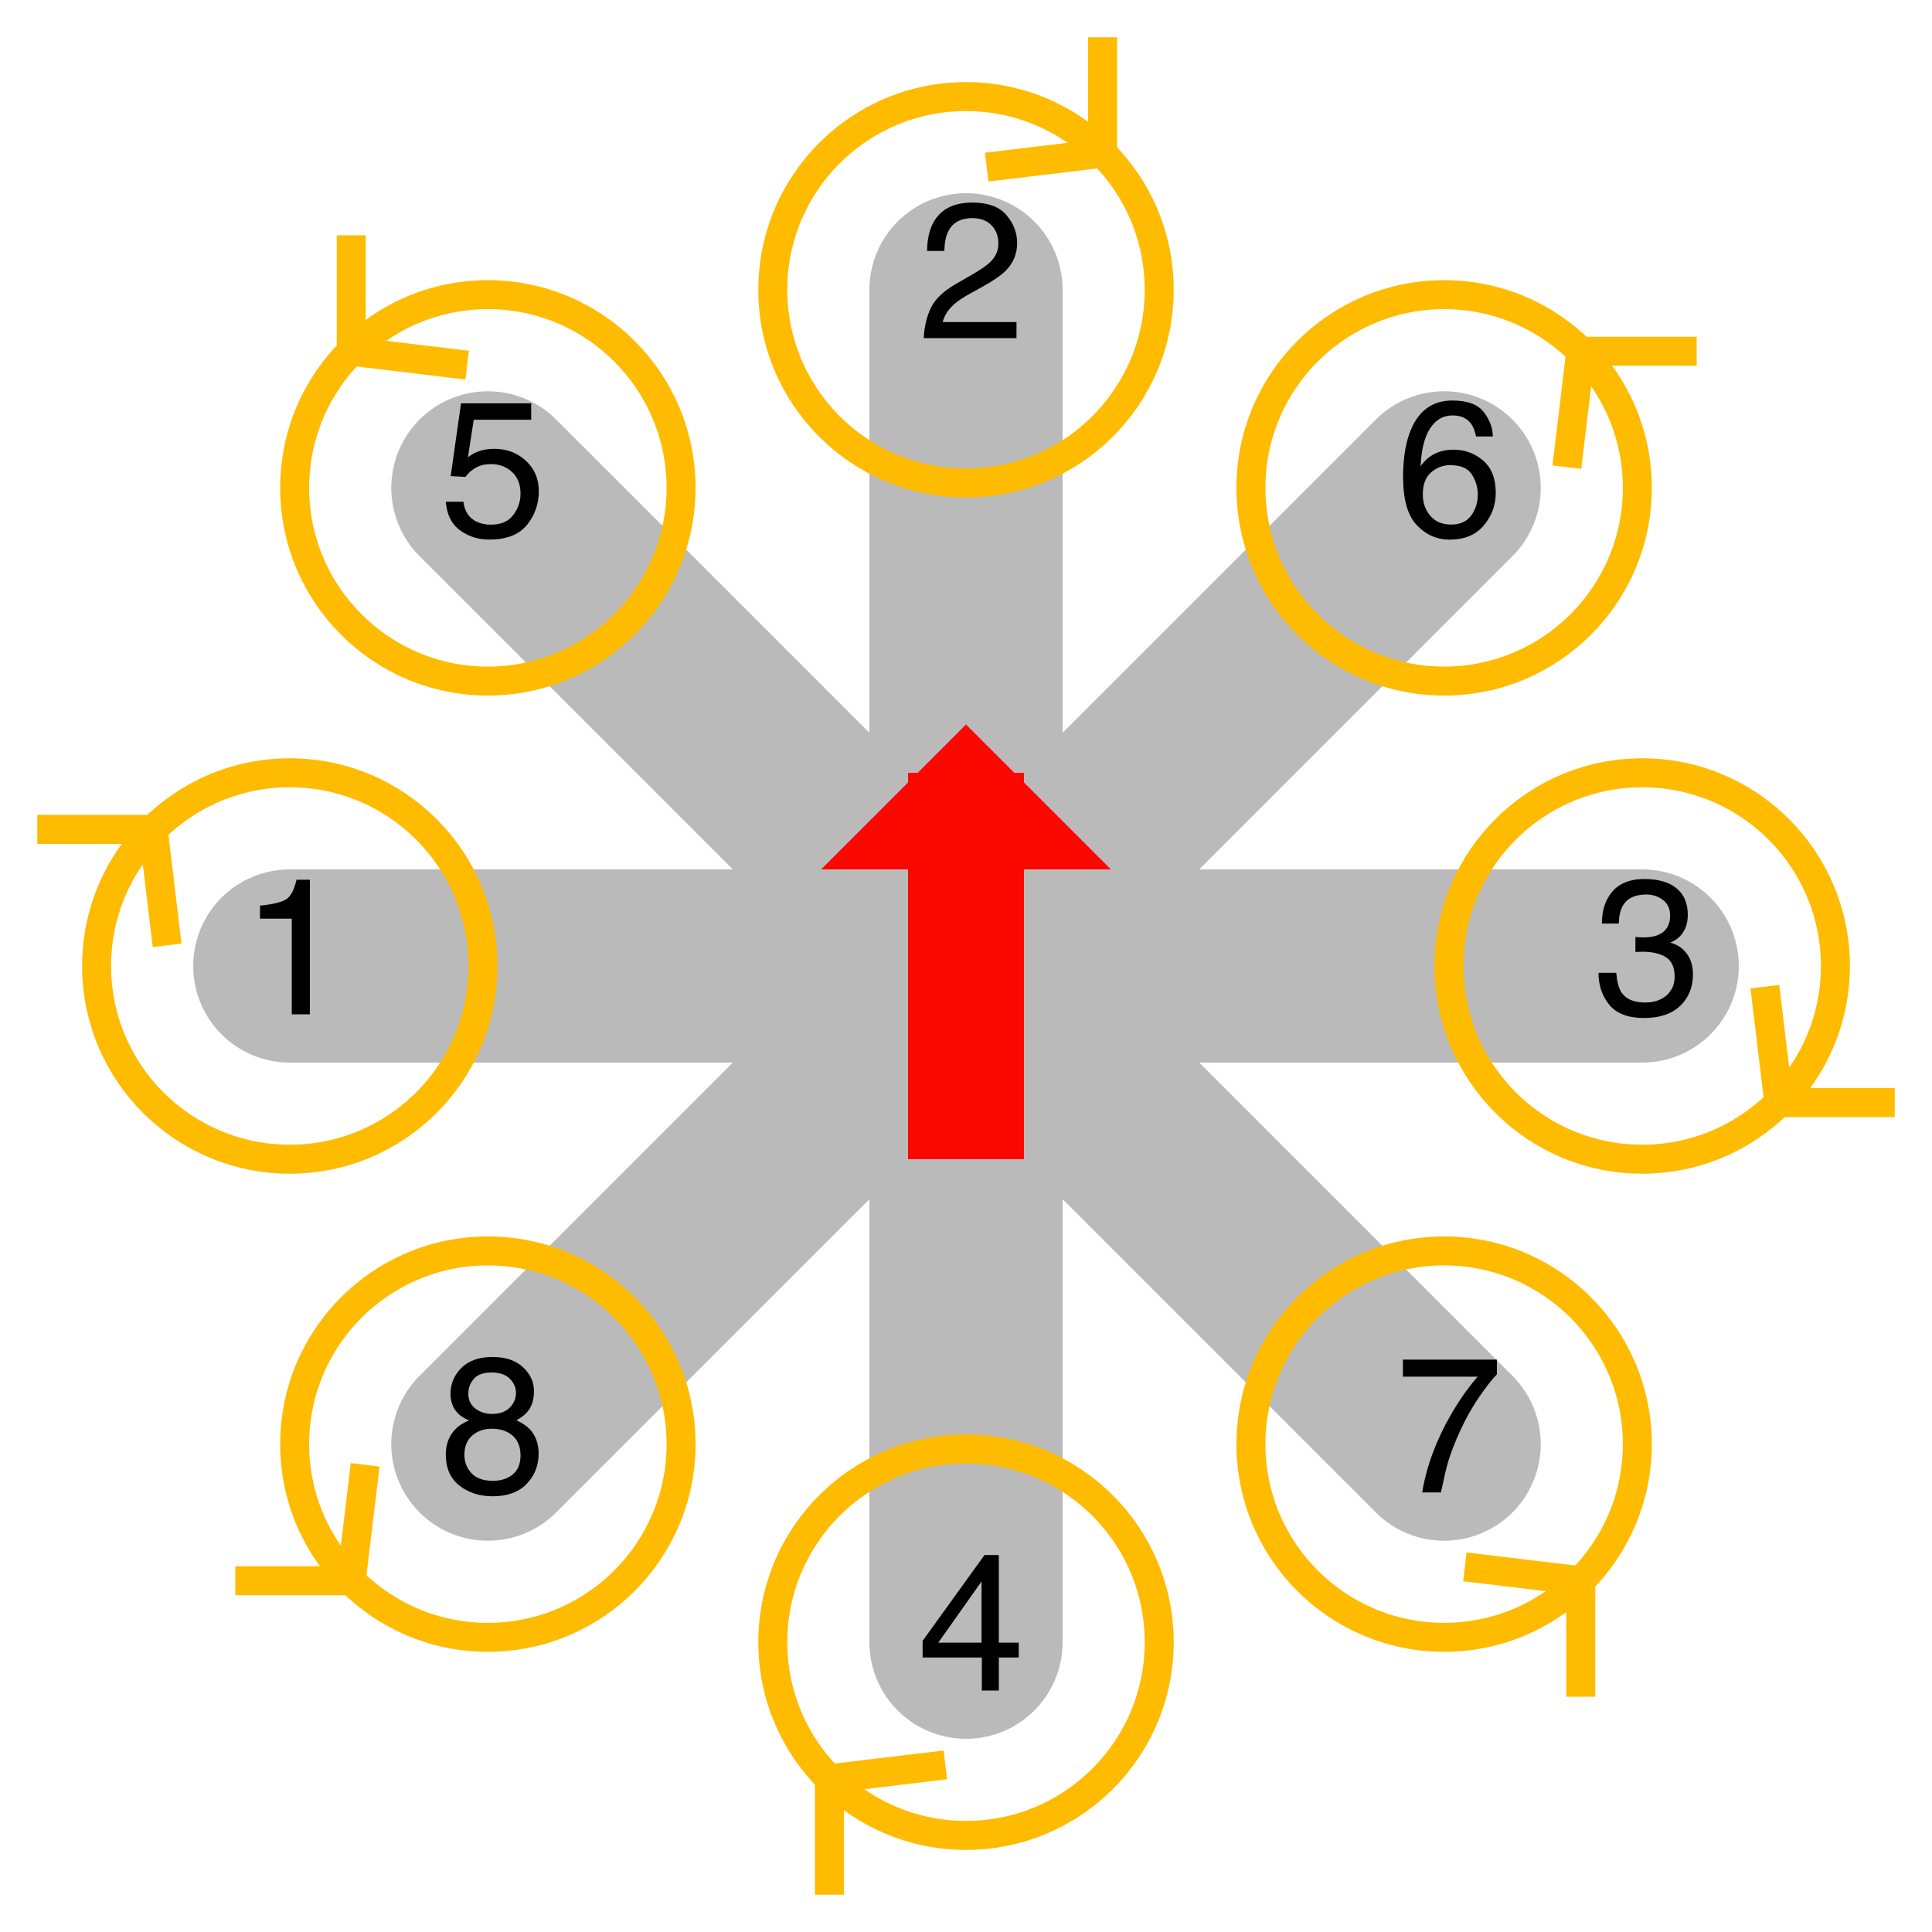
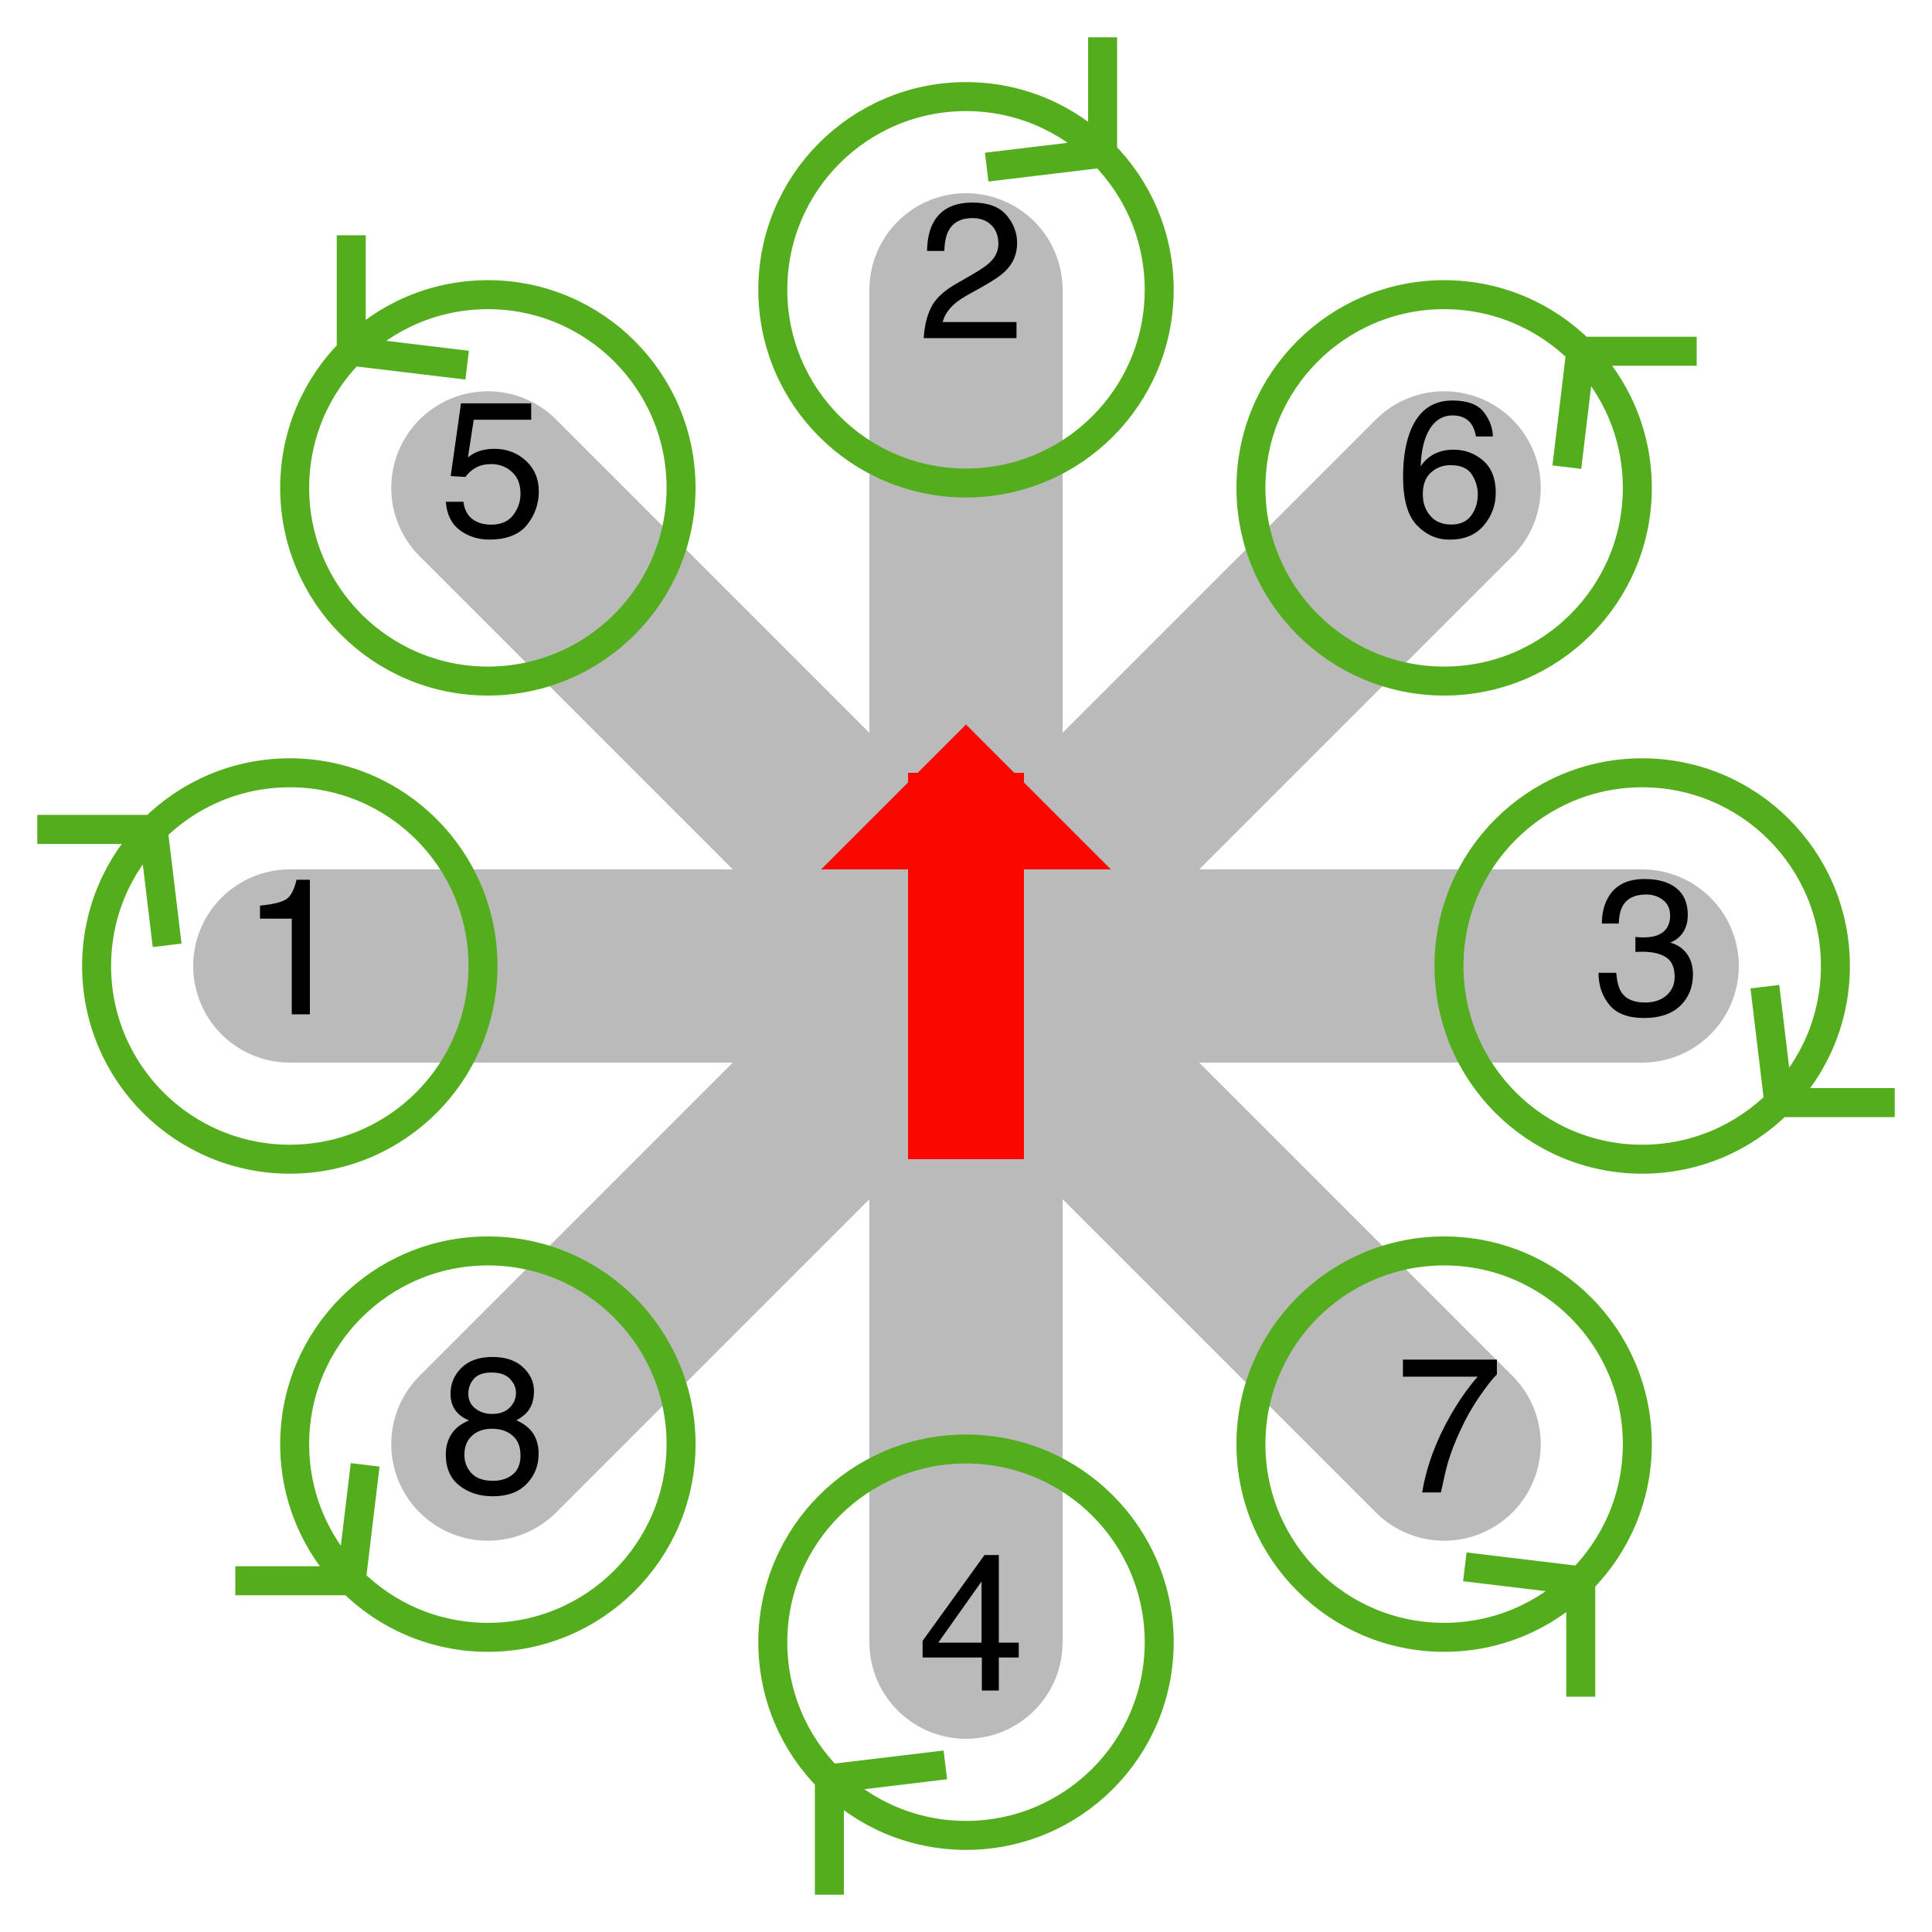
<svg xmlns="http://www.w3.org/2000/svg" xmlns:xlink="http://www.w3.org/1999/xlink" width="200pt" height="200pt" viewBox="0 0 200 200" version="1.1">
  <defs>
    <g>
      <symbol overflow="visible" id="glyph0-0">
        <path style="stroke:none;" d="" />
      </symbol>
      <symbol overflow="visible" id="glyph0-1">
        <path style="stroke:none;" d="M 1.371 -3.145 C 1.805 -4.035 2.648 -4.848 3.906 -5.578 L 5.781 -6.66 C 6.621 -7.148 7.211 -7.566 7.547 -7.91 C 8.082 -8.449 8.352 -9.07 8.352 -9.766 C 8.352 -10.578 8.105 -11.227 7.617 -11.703 C 7.129 -12.184 6.477 -12.422 5.664 -12.422 C 4.461 -12.422 3.625 -11.965 3.164 -11.055 C 2.918 -10.566 2.781 -9.891 2.754 -9.023 L 0.969 -9.023 C 0.988 -10.242 1.211 -11.234 1.641 -12 C 2.402 -13.355 3.746 -14.031 5.672 -14.031 C 7.273 -14.031 8.445 -13.602 9.184 -12.734 C 9.922 -11.867 10.293 -10.906 10.293 -9.844 C 10.293 -8.723 9.898 -7.766 9.109 -6.973 C 8.656 -6.512 7.84 -5.949 6.66 -5.293 L 5.32 -4.551 C 4.684 -4.199 4.184 -3.863 3.82 -3.547 C 3.168 -2.98 2.758 -2.352 2.586 -1.66 L 10.227 -1.66 L 10.227 0 L 0.625 0 C 0.691 -1.203 0.938 -2.254 1.371 -3.145 Z M 1.371 -3.145 " />
      </symbol>
      <symbol overflow="visible" id="glyph0-2">
        <path style="stroke:none;" d="M 9.117 -12.828 C 9.73 -12.016 10.039 -11.18 10.039 -10.32 L 8.301 -10.32 C 8.195 -10.875 8.031 -11.309 7.805 -11.621 C 7.379 -12.207 6.738 -12.5 5.879 -12.5 C 4.895 -12.5 4.113 -12.047 3.535 -11.137 C 2.957 -10.23 2.633 -8.93 2.57 -7.234 C 2.973 -7.828 3.48 -8.273 4.094 -8.562 C 4.652 -8.824 5.277 -8.953 5.969 -8.953 C 7.141 -8.953 8.16 -8.582 9.031 -7.832 C 9.906 -7.082 10.344 -5.969 10.344 -4.484 C 10.344 -3.215 9.93 -2.09 9.102 -1.109 C 8.273 -0.129 7.098 0.359 5.566 0.359 C 4.258 0.359 3.129 -0.137 2.18 -1.129 C 1.227 -2.121 0.75 -3.793 0.75 -6.141 C 0.75 -7.879 0.965 -9.355 1.387 -10.566 C 2.199 -12.883 3.688 -14.043 5.852 -14.043 C 7.414 -14.043 8.5 -13.637 9.117 -12.828 Z M 7.797 -2.133 C 8.258 -2.754 8.484 -3.488 8.484 -4.336 C 8.484 -5.051 8.281 -5.734 7.871 -6.383 C 7.461 -7.031 6.715 -7.352 5.633 -7.352 C 4.879 -7.352 4.219 -7.102 3.648 -6.602 C 3.078 -6.102 2.793 -5.344 2.793 -4.336 C 2.793 -3.449 3.051 -2.707 3.57 -2.105 C 4.086 -1.504 4.805 -1.203 5.723 -1.203 C 6.648 -1.203 7.34 -1.512 7.797 -2.133 Z M 7.797 -2.133 " />
      </symbol>
      <symbol overflow="visible" id="glyph0-3">
        <path style="stroke:none;" d="M 1.598 -0.98 C 0.852 -1.891 0.477 -2.996 0.477 -4.297 L 2.312 -4.297 C 2.391 -3.391 2.562 -2.734 2.82 -2.324 C 3.277 -1.59 4.102 -1.219 5.293 -1.219 C 6.219 -1.219 6.961 -1.469 7.52 -1.961 C 8.078 -2.457 8.359 -3.094 8.359 -3.875 C 8.359 -4.84 8.066 -5.516 7.477 -5.898 C 6.887 -6.281 6.066 -6.477 5.02 -6.477 C 4.902 -6.477 4.785 -6.473 4.664 -6.469 C 4.543 -6.465 4.422 -6.461 4.297 -6.453 L 4.297 -8.008 C 4.48 -7.988 4.633 -7.977 4.758 -7.969 C 4.879 -7.961 5.012 -7.961 5.156 -7.961 C 5.812 -7.961 6.355 -8.062 6.777 -8.273 C 7.52 -8.637 7.891 -9.289 7.891 -10.227 C 7.891 -10.922 7.645 -11.457 7.148 -11.836 C 6.652 -12.215 6.078 -12.402 5.422 -12.402 C 4.25 -12.402 3.438 -12.012 2.988 -11.23 C 2.742 -10.801 2.602 -10.188 2.57 -9.395 L 0.828 -9.395 C 0.828 -10.438 1.039 -11.32 1.453 -12.051 C 2.172 -13.352 3.43 -14.004 5.234 -14.004 C 6.66 -14.004 7.766 -13.688 8.547 -13.051 C 9.328 -12.418 9.719 -11.496 9.719 -10.293 C 9.719 -9.434 9.484 -8.738 9.023 -8.203 C 8.738 -7.871 8.367 -7.609 7.91 -7.422 C 8.645 -7.219 9.219 -6.832 9.633 -6.254 C 10.047 -5.68 10.254 -4.973 10.254 -4.141 C 10.254 -2.805 9.812 -1.719 8.938 -0.879 C 8.059 -0.039 6.809 0.383 5.195 0.383 C 3.543 0.383 2.344 -0.074 1.598 -0.98 Z M 1.598 -0.98 " />
      </symbol>
      <symbol overflow="visible" id="glyph0-4">
        <path style="stroke:none;" d="M 10.461 -13.75 L 10.461 -12.219 C 10.012 -11.781 9.414 -11.023 8.668 -9.941 C 7.922 -8.859 7.262 -7.695 6.688 -6.445 C 6.121 -5.227 5.695 -4.117 5.398 -3.117 C 5.211 -2.473 4.969 -1.434 4.668 0 L 2.727 0 C 3.168 -2.668 4.145 -5.324 5.656 -7.969 C 6.547 -9.52 7.484 -10.855 8.469 -11.984 L 0.734 -11.984 L 0.734 -13.75 Z M 10.461 -13.75 " />
      </symbol>
      <symbol overflow="visible" id="glyph0-5">
        <path style="stroke:none;" d="M 6.609 -4.953 L 6.609 -11.289 L 2.129 -4.953 Z M 6.641 0 L 6.641 -3.418 L 0.508 -3.418 L 0.508 -5.137 L 6.914 -14.023 L 8.398 -14.023 L 8.398 -4.953 L 10.461 -4.953 L 10.461 -3.418 L 8.398 -3.418 L 8.398 0 Z M 6.641 0 " />
      </symbol>
      <symbol overflow="visible" id="glyph0-6">
        <path style="stroke:none;" d="M 7.258 -8.773 C 7.691 -9.207 7.91 -9.723 7.91 -10.32 C 7.91 -10.844 7.703 -11.32 7.285 -11.758 C 6.867 -12.195 6.234 -12.414 5.383 -12.414 C 4.535 -12.414 3.922 -12.195 3.547 -11.758 C 3.168 -11.32 2.977 -10.812 2.977 -10.227 C 2.977 -9.566 3.223 -9.055 3.711 -8.68 C 4.199 -8.309 4.773 -8.125 5.438 -8.125 C 6.215 -8.125 6.82 -8.34 7.258 -8.773 Z M 7.574 -1.859 C 8.109 -2.301 8.379 -2.957 8.379 -3.828 C 8.379 -4.734 8.102 -5.422 7.547 -5.891 C 6.996 -6.359 6.285 -6.594 5.422 -6.594 C 4.582 -6.594 3.895 -6.352 3.363 -5.875 C 2.832 -5.395 2.57 -4.734 2.57 -3.887 C 2.57 -3.156 2.812 -2.527 3.297 -1.996 C 3.781 -1.465 4.531 -1.203 5.547 -1.203 C 6.359 -1.203 7.035 -1.422 7.574 -1.859 Z M 1.906 -8.184 C 1.391 -8.703 1.133 -9.383 1.133 -10.215 C 1.133 -11.258 1.512 -12.152 2.266 -12.898 C 3.02 -13.648 4.094 -14.023 5.477 -14.023 C 6.82 -14.023 7.871 -13.672 8.633 -12.965 C 9.395 -12.258 9.773 -11.434 9.773 -10.488 C 9.773 -9.617 9.555 -8.91 9.109 -8.367 C 8.863 -8.062 8.48 -7.766 7.961 -7.469 C 8.539 -7.203 8.992 -6.898 9.328 -6.555 C 9.945 -5.902 10.254 -5.055 10.254 -4.016 C 10.254 -2.785 9.84 -1.738 9.016 -0.883 C 8.188 -0.027 7.02 0.398 5.508 0.398 C 4.148 0.398 2.996 0.031 2.055 -0.707 C 1.113 -1.445 0.645 -2.52 0.645 -3.926 C 0.645 -4.754 0.848 -5.469 1.25 -6.07 C 1.652 -6.672 2.254 -7.133 3.047 -7.453 C 2.559 -7.66 2.18 -7.902 1.906 -8.184 Z M 1.906 -8.184 " />
      </symbol>
      <symbol overflow="visible" id="glyph0-7">
        <path style="stroke:none;" d="M 1.914 -9.902 L 1.914 -11.25 C 3.184 -11.375 4.07 -11.582 4.57 -11.871 C 5.07 -12.16 5.445 -12.844 5.695 -13.926 L 7.078 -13.926 L 7.078 0 L 5.203 0 L 5.203 -9.902 Z M 1.914 -9.902 " />
      </symbol>
      <symbol overflow="visible" id="glyph0-8">
        <path style="stroke:none;" d="M 2.469 -3.562 C 2.586 -2.562 3.055 -1.867 3.867 -1.484 C 4.285 -1.289 4.766 -1.191 5.312 -1.191 C 6.355 -1.191 7.125 -1.523 7.625 -2.188 C 8.129 -2.852 8.379 -3.586 8.379 -4.395 C 8.379 -5.371 8.082 -6.125 7.484 -6.66 C 6.891 -7.195 6.176 -7.461 5.344 -7.461 C 4.738 -7.461 4.219 -7.344 3.785 -7.109 C 3.352 -6.875 2.98 -6.551 2.676 -6.133 L 1.152 -6.219 L 2.219 -13.75 L 9.484 -13.75 L 9.484 -12.051 L 3.535 -12.051 L 2.938 -8.164 C 3.266 -8.41 3.574 -8.598 3.867 -8.719 C 4.387 -8.934 4.992 -9.043 5.672 -9.043 C 6.957 -9.043 8.043 -8.629 8.938 -7.805 C 9.828 -6.977 10.273 -5.93 10.273 -4.656 C 10.273 -3.336 9.863 -2.172 9.047 -1.164 C 8.23 -0.152 6.926 0.352 5.137 0.352 C 3.996 0.352 2.988 0.031 2.113 -0.609 C 1.238 -1.25 0.75 -2.234 0.645 -3.562 Z M 2.469 -3.562 " />
      </symbol>
    </g>
  </defs>
  <g id="surface36">
    <path style="fill:none;stroke-width:20;stroke-linecap:round;stroke-linejoin:round;stroke:rgb(72.941%,72.941%,72.941%);stroke-opacity:1;stroke-miterlimit:10;" d="M 100 30 L 100 170 M 149.496 50.504 L 50.504 149.496 M 170 100 L 30 100 M 149.496 149.496 L 50.504 50.504 " />
-     <path style="fill:none;stroke-width:3;stroke-linecap:butt;stroke-linejoin:miter;stroke:rgb(255,187,0);stroke-opacity:1;stroke-miterlimit:10;" d="M 120 30 C 120 41.047 111.047 50 100 50 C 88.953 50 80 41.047 80 30 C 80 18.953 88.953 10 100 10 C 111.047 10 120 18.953 120 30 M 114.141 15.859 L 114.141 3.859 M 114.141 15.859 L 102.141 17.301 " />
+     <path style="fill:none;stroke-width:3;stroke-linecap:butt;stroke-linejoin:miter;stroke:rgb(32.941%,67.843%,11.373%);stroke-opacity:1;stroke-miterlimit:10;" d="M 120 30 C 120 41.047 111.047 50 100 50 C 88.953 50 80 41.047 80 30 C 80 18.953 88.953 10 100 10 C 111.047 10 120 18.953 120 30 M 114.141 15.859 L 114.141 3.859 M 114.141 15.859 L 102.141 17.301 " />
    <g style="fill:rgb(0%,0%,0%);fill-opacity:1;">
      <use xlink:href="#glyph0-1" x="95" y="35" />
    </g>
-     <path style="fill:none;stroke-width:3;stroke-linecap:butt;stroke-linejoin:miter;stroke:rgb(255,187,0);stroke-opacity:1;stroke-miterlimit:10;" d="M 169.496 50.504 C 169.496 61.547 160.543 70.504 149.496 70.504 C 138.453 70.504 129.496 61.547 129.496 50.504 C 129.496 39.457 138.453 30.504 149.496 30.504 C 160.543 30.504 169.496 39.457 169.496 50.504 M 163.641 36.359 L 162.199 48.359 M 163.641 36.359 L 175.641 36.359 " />
+     <path style="fill:none;stroke-width:3;stroke-linecap:butt;stroke-linejoin:miter;stroke:rgb(32.941%,67.843%,11.373%);stroke-opacity:1;stroke-miterlimit:10;" d="M 169.496 50.504 C 169.496 61.547 160.543 70.504 149.496 70.504 C 138.453 70.504 129.496 61.547 129.496 50.504 C 129.496 39.457 138.453 30.504 149.496 30.504 C 160.543 30.504 169.496 39.457 169.496 50.504 M 163.641 36.359 L 162.199 48.359 M 163.641 36.359 L 175.641 36.359 " />
    <g style="fill:rgb(0%,0%,0%);fill-opacity:1;">
      <use xlink:href="#glyph0-2" x="144.496" y="55.504" />
    </g>
-     <path style="fill:none;stroke-width:3;stroke-linecap:butt;stroke-linejoin:miter;stroke:rgb(255,187,0);stroke-opacity:1;stroke-miterlimit:10;" d="M 190 100 C 190 111.047 181.047 120 170 120 C 158.953 120 150 111.047 150 100 C 150 88.953 158.953 80 170 80 C 181.047 80 190 88.953 190 100 M 184.141 114.141 L 182.699 102.141 M 184.141 114.141 L 196.141 114.141 " />
+     <path style="fill:none;stroke-width:3;stroke-linecap:butt;stroke-linejoin:miter;stroke:rgb(32.941%,67.843%,11.373%);stroke-opacity:1;stroke-miterlimit:10;" d="M 190 100 C 190 111.047 181.047 120 170 120 C 158.953 120 150 111.047 150 100 C 150 88.953 158.953 80 170 80 C 181.047 80 190 88.953 190 100 M 184.141 114.141 L 182.699 102.141 M 184.141 114.141 L 196.141 114.141 " />
    <g style="fill:rgb(0%,0%,0%);fill-opacity:1;">
      <use xlink:href="#glyph0-3" x="165" y="105" />
    </g>
-     <path style="fill:none;stroke-width:3;stroke-linecap:butt;stroke-linejoin:miter;stroke:rgb(255,187,0);stroke-opacity:1;stroke-miterlimit:10;" d="M 169.496 149.496 C 169.496 160.543 160.543 169.496 149.496 169.496 C 138.453 169.496 129.496 160.543 129.496 149.496 C 129.496 138.453 138.453 129.496 149.496 129.496 C 160.543 129.496 169.496 138.453 169.496 149.496 M 163.641 163.641 L 163.641 175.641 M 163.641 163.641 L 151.641 162.199 " />
+     <path style="fill:none;stroke-width:3;stroke-linecap:butt;stroke-linejoin:miter;stroke:rgb(32.941%,67.843%,11.373%);stroke-opacity:1;stroke-miterlimit:10;" d="M 169.496 149.496 C 169.496 160.543 160.543 169.496 149.496 169.496 C 138.453 169.496 129.496 160.543 129.496 149.496 C 129.496 138.453 138.453 129.496 149.496 129.496 C 160.543 129.496 169.496 138.453 169.496 149.496 M 163.641 163.641 L 163.641 175.641 M 163.641 163.641 L 151.641 162.199 " />
    <g style="fill:rgb(0%,0%,0%);fill-opacity:1;">
      <use xlink:href="#glyph0-4" x="144.496" y="154.496" />
    </g>
-     <path style="fill:none;stroke-width:3;stroke-linecap:butt;stroke-linejoin:miter;stroke:rgb(255,187,0);stroke-opacity:1;stroke-miterlimit:10;" d="M 120 170 C 120 181.047 111.047 190 100 190 C 88.953 190 80 181.047 80 170 C 80 158.953 88.953 150 100 150 C 111.047 150 120 158.953 120 170 M 85.859 184.141 L 85.859 196.141 M 85.859 184.141 L 97.859 182.699 " />
+     <path style="fill:none;stroke-width:3;stroke-linecap:butt;stroke-linejoin:miter;stroke:rgb(32.941%,67.843%,11.373%);stroke-opacity:1;stroke-miterlimit:10;" d="M 120 170 C 120 181.047 111.047 190 100 190 C 88.953 190 80 181.047 80 170 C 80 158.953 88.953 150 100 150 C 111.047 150 120 158.953 120 170 M 85.859 184.141 L 85.859 196.141 M 85.859 184.141 L 97.859 182.699 " />
    <g style="fill:rgb(0%,0%,0%);fill-opacity:1;">
      <use xlink:href="#glyph0-5" x="95" y="175" />
    </g>
-     <path style="fill:none;stroke-width:3;stroke-linecap:butt;stroke-linejoin:miter;stroke:rgb(255,187,0);stroke-opacity:1;stroke-miterlimit:10;" d="M 70.504 149.496 C 70.504 160.543 61.547 169.496 50.504 169.496 C 39.457 169.496 30.504 160.543 30.504 149.496 C 30.504 138.453 39.457 129.496 50.504 129.496 C 61.547 129.496 70.504 138.453 70.504 149.496 M 36.359 163.641 L 37.801 151.641 M 36.359 163.641 L 24.359 163.641 " />
+     <path style="fill:none;stroke-width:3;stroke-linecap:butt;stroke-linejoin:miter;stroke:rgb(32.941%,67.843%,11.373%);stroke-opacity:1;stroke-miterlimit:10;" d="M 70.504 149.496 C 70.504 160.543 61.547 169.496 50.504 169.496 C 39.457 169.496 30.504 160.543 30.504 149.496 C 30.504 138.453 39.457 129.496 50.504 129.496 C 61.547 129.496 70.504 138.453 70.504 149.496 M 36.359 163.641 L 37.801 151.641 M 36.359 163.641 L 24.359 163.641 " />
    <g style="fill:rgb(0%,0%,0%);fill-opacity:1;">
      <use xlink:href="#glyph0-6" x="45.504" y="154.496" />
    </g>
-     <path style="fill:none;stroke-width:3;stroke-linecap:butt;stroke-linejoin:miter;stroke:rgb(255,187,0);stroke-opacity:1;stroke-miterlimit:10;" d="M 50 100 C 50 111.047 41.047 120 30 120 C 18.953 120 10 111.047 10 100 C 10 88.953 18.953 80 30 80 C 41.047 80 50 88.953 50 100 M 15.859 85.859 L 17.301 97.859 M 15.859 85.859 L 3.859 85.859 " />
+     <path style="fill:none;stroke-width:3;stroke-linecap:butt;stroke-linejoin:miter;stroke:rgb(32.941%,67.843%,11.373%);stroke-opacity:1;stroke-miterlimit:10;" d="M 50 100 C 50 111.047 41.047 120 30 120 C 18.953 120 10 111.047 10 100 C 10 88.953 18.953 80 30 80 C 41.047 80 50 88.953 50 100 M 15.859 85.859 L 17.301 97.859 M 15.859 85.859 L 3.859 85.859 " />
    <g style="fill:rgb(0%,0%,0%);fill-opacity:1;">
      <use xlink:href="#glyph0-7" x="25" y="105" />
    </g>
-     <path style="fill:none;stroke-width:3;stroke-linecap:butt;stroke-linejoin:miter;stroke:rgb(255,187,0);stroke-opacity:1;stroke-miterlimit:10;" d="M 70.504 50.504 C 70.504 61.547 61.547 70.504 50.504 70.504 C 39.457 70.504 30.504 61.547 30.504 50.504 C 30.504 39.457 39.457 30.504 50.504 30.504 C 61.547 30.504 70.504 39.457 70.504 50.504 M 36.359 36.359 L 36.359 24.359 M 36.359 36.359 L 48.359 37.801 " />
+     <path style="fill:none;stroke-width:3;stroke-linecap:butt;stroke-linejoin:miter;stroke:rgb(32.941%,67.843%,11.373%);stroke-opacity:1;stroke-miterlimit:10;" d="M 70.504 50.504 C 70.504 61.547 61.547 70.504 50.504 70.504 C 39.457 70.504 30.504 61.547 30.504 50.504 C 30.504 39.457 39.457 30.504 50.504 30.504 C 61.547 30.504 70.504 39.457 70.504 50.504 M 36.359 36.359 L 36.359 24.359 M 36.359 36.359 L 48.359 37.801 " />
    <g style="fill:rgb(0%,0%,0%);fill-opacity:1;">
      <use xlink:href="#glyph0-8" x="45.504" y="55.504" />
    </g>
    <path style="fill:none;stroke-width:12;stroke-linecap:butt;stroke-linejoin:bevel;stroke:rgb(98.039%,2.745%,0%);stroke-opacity:1;stroke-miterlimit:10;" d="M 100 80 L 100 120 " />
    <path style=" stroke:none;fill-rule:nonzero;fill:rgb(98.039%,2.745%,0%);fill-opacity:1;" d="M 100 75 L 85 90 L 115 90 L 100 75 " />
  </g>
</svg>
